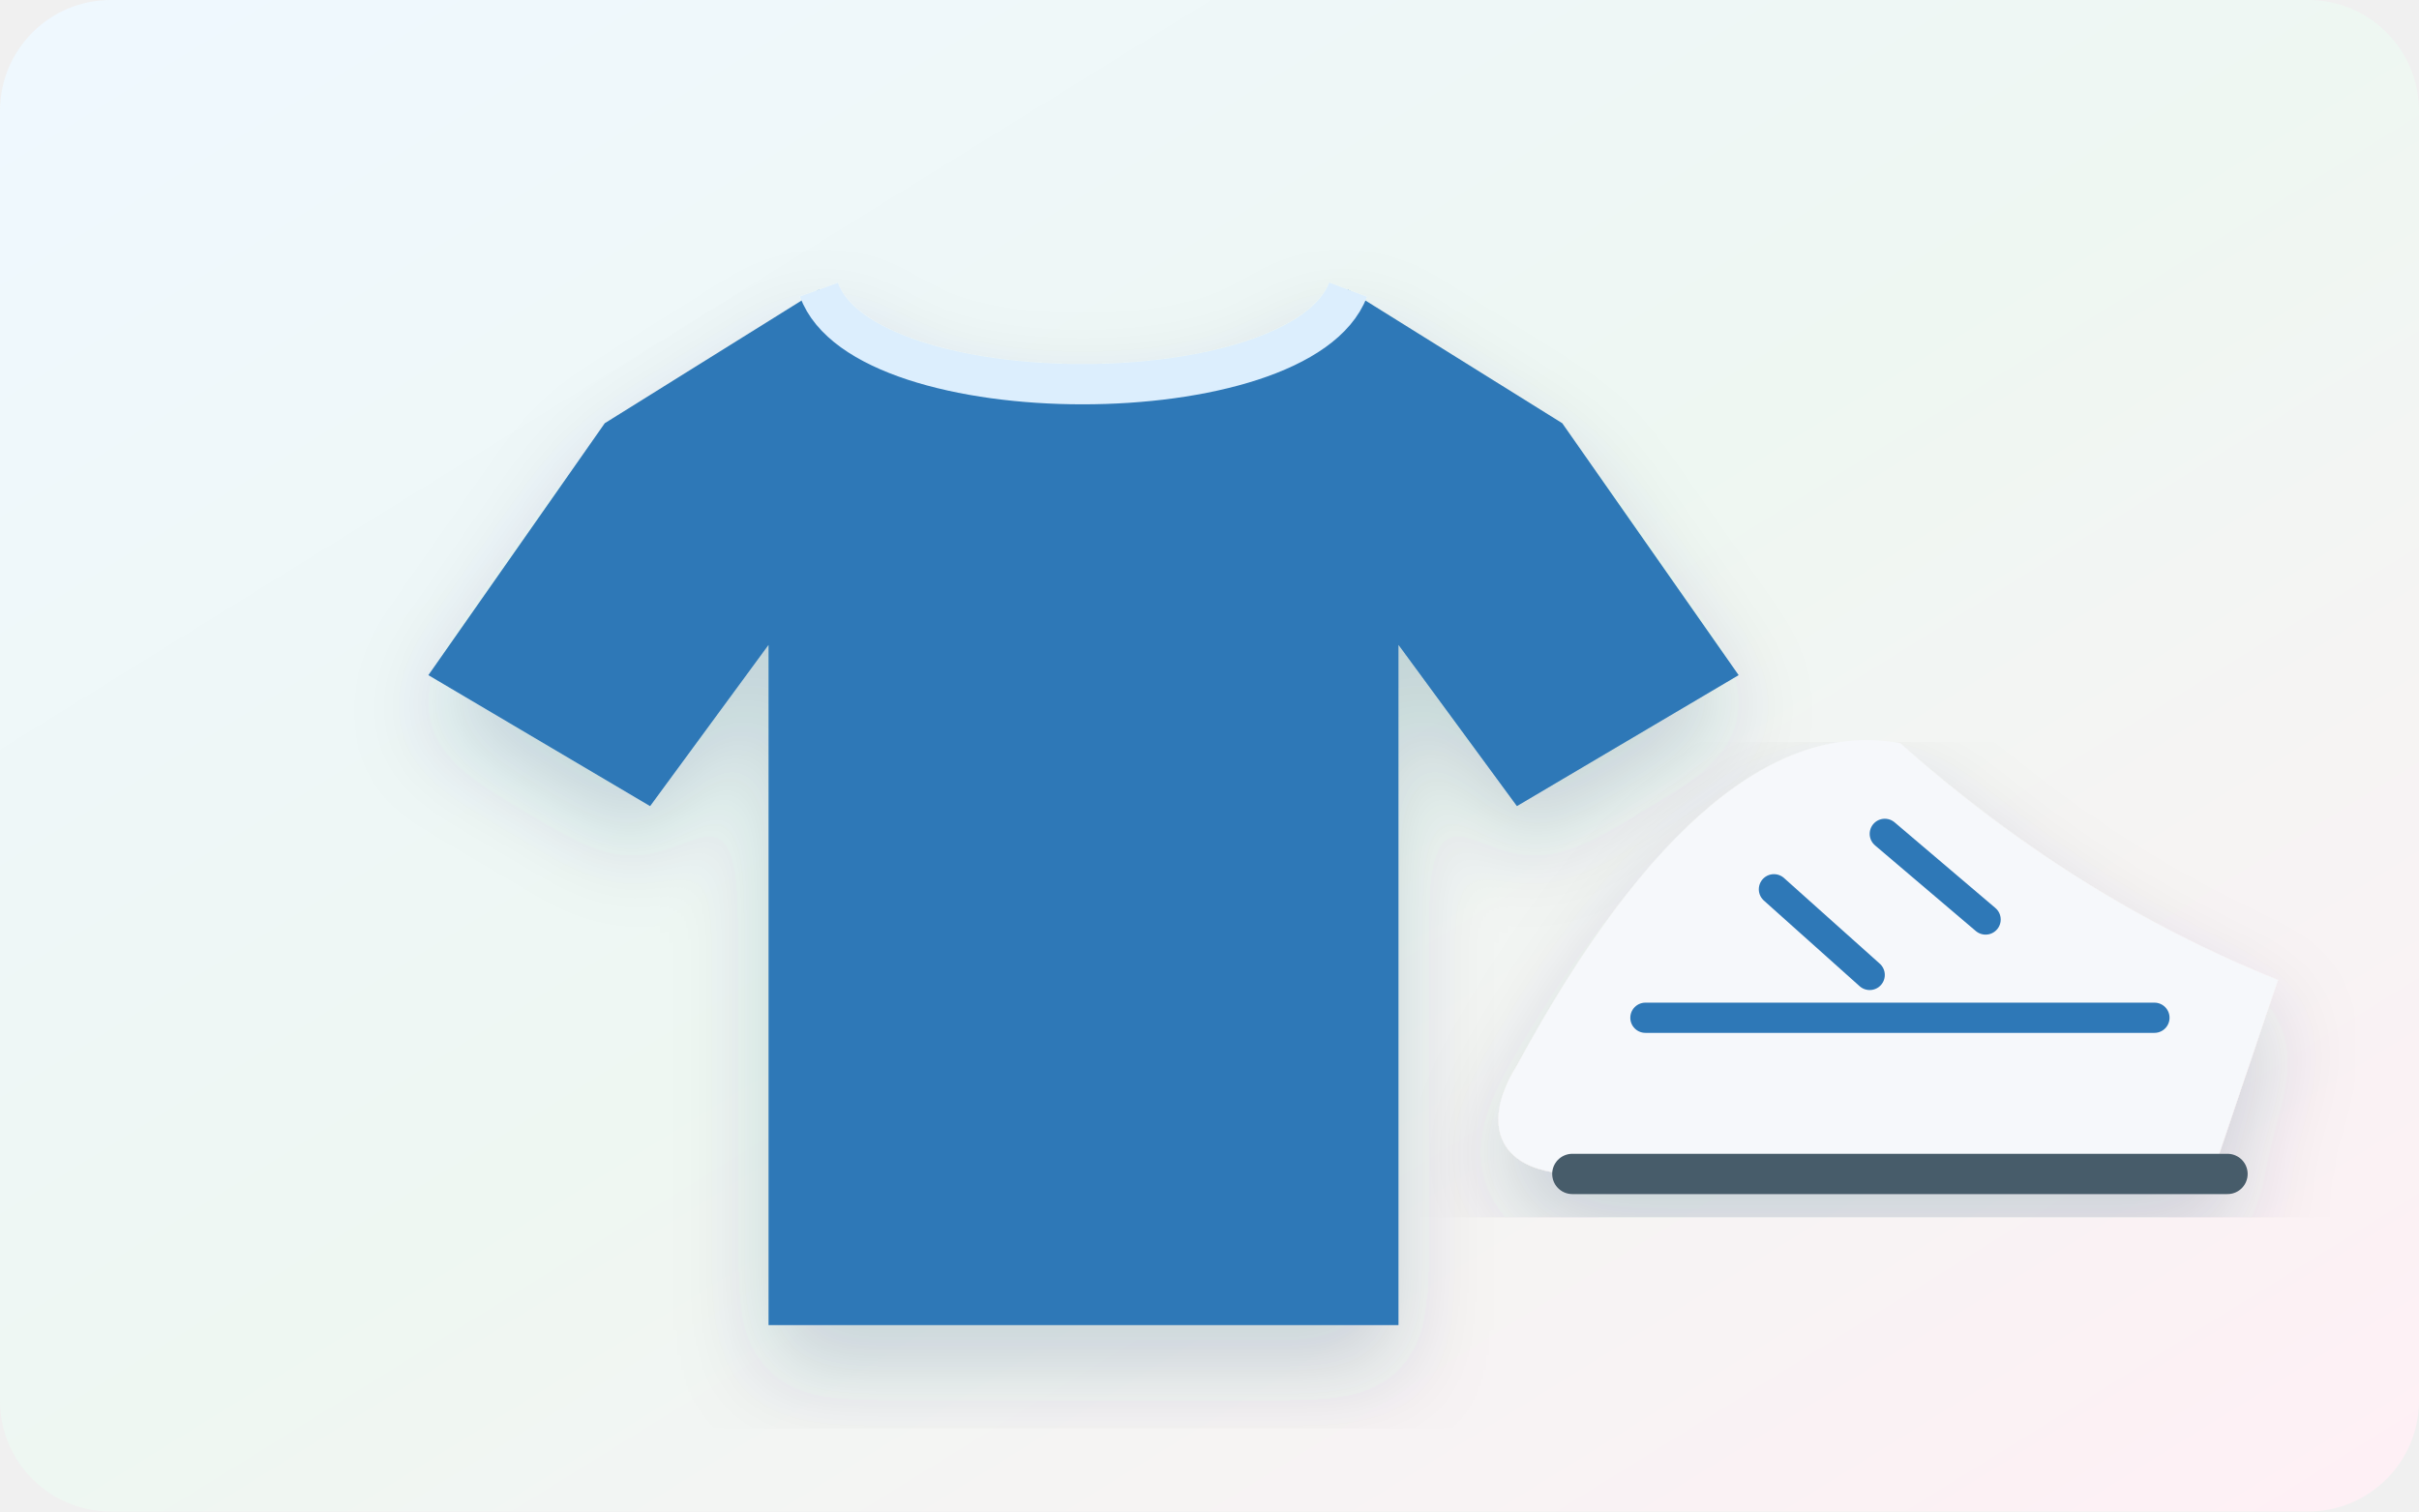
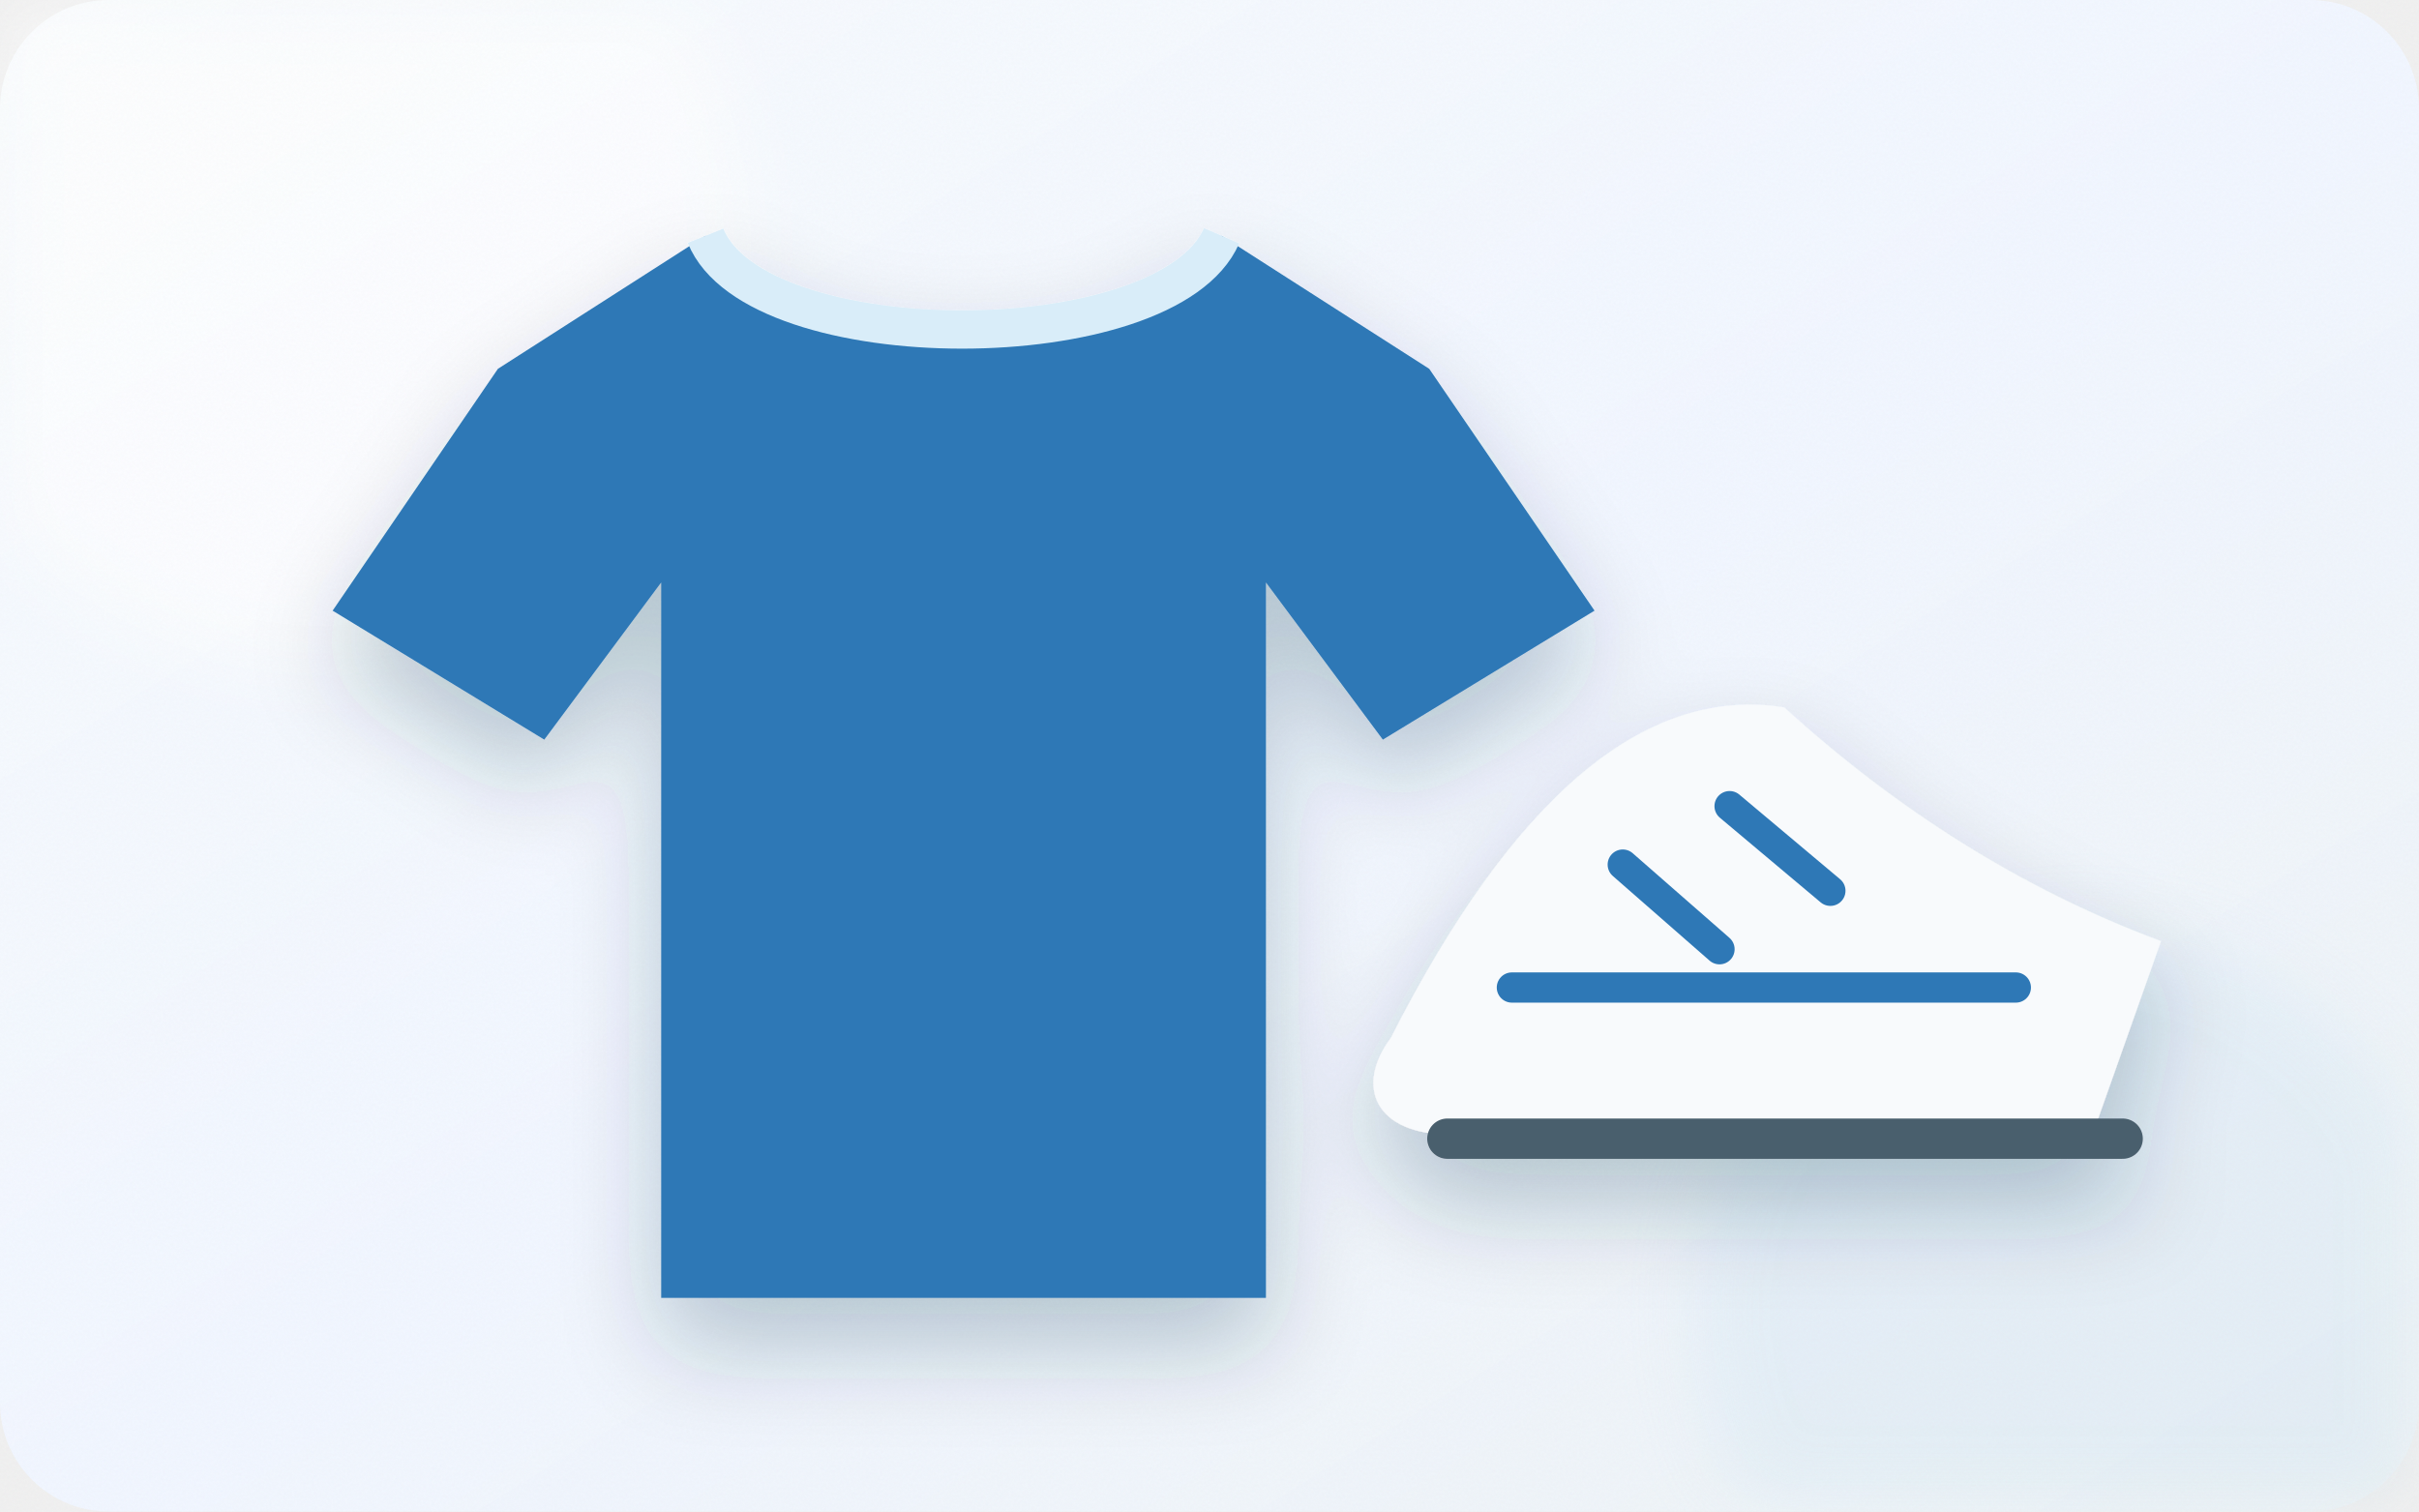
- <svg xmlns="http://www.w3.org/2000/svg" viewBox="0 0 960 600">
+ <svg xmlns="http://www.w3.org/2000/svg" viewBox="0 0 1200 750" role="img">
  <defs>
-     <linearGradient id="b" x1="0" y1="0" x2="1" y2="1">
-       <stop stop-color="#eff8ff" />
-       <stop offset=".5" stop-color="#eef7f2" />
-       <stop offset="1" stop-color="#fff0f5" />
+     <linearGradient id="bg" x1="0" y1="0" x2="1" y2="1">
+       <stop stop-color="#f8fbfd" />
+       <stop offset=".52" stop-color="#f1f6ff" />
+       <stop offset="1" stop-color="#eef3f5" />
    </linearGradient>
-     <filter id="s">
-       <feDropShadow dx="0" dy="18" stdDeviation="18" flood-color="#173e61" flood-opacity=".18" />
+     <linearGradient id="navy" x1="0" y1="0" x2="1" y2="1">
+       <stop stop-color="#1f4d78" />
+       <stop offset=".55" stop-color="#0d2e4c" />
+       <stop offset="1" stop-color="#071b2e" />
+     </linearGradient>
+     <linearGradient id="gold" x1="0" y1="0" x2="1" y2="1">
+       <stop stop-color="#fff0a6" />
+       <stop offset=".45" stop-color="#e6b84b" />
+       <stop offset="1" stop-color="#9f6b16" />
+     </linearGradient>
+     <linearGradient id="steel" x1="0" y1="0" x2="1" y2="1">
+       <stop stop-color="#53616e" />
+       <stop offset=".48" stop-color="#1f2932" />
+       <stop offset="1" stop-color="#080d12" />
+     </linearGradient>
+     <linearGradient id="blue" x1="0" y1="0" x2="1" y2="1">
+       <stop stop-color="#67c3f5" />
+       <stop offset=".5" stop-color="#2877b7" />
+       <stop offset="1" stop-color="#12466f" />
+     </linearGradient>
+     <radialGradient id="lens" cx=".38" cy=".32" r=".72">
+       <stop stop-color="#9ef4ff" />
+       <stop offset=".18" stop-color="#4db5e5" />
+       <stop offset=".48" stop-color="#254d7b" />
+       <stop offset=".78" stop-color="#152538" />
+       <stop offset="1" stop-color="#060b11" />
+     </radialGradient>
+     <filter id="shadow" x="-30%" y="-30%" width="160%" height="180%">
+       <feDropShadow dx="0" dy="24" stdDeviation="24" flood-color="#0c2f4e" flood-opacity=".24" />
+     </filter>
+     <filter id="soft">
+       <feGaussianBlur stdDeviation="18" />
+     </filter>
+     <filter id="grain" x="-20%" y="-20%" width="140%" height="140%">
+       <feTurbulence type="fractalNoise" baseFrequency=".72" numOctaves="2" seed="12" />
+       <feColorMatrix values="1 0 0 0 0 0 1 0 0 0 0 0 1 0 0 0 0 0 .055 0" />
    </filter>
  </defs>
-   <rect width="960" height="600" rx="44" fill="url(#b)" />
-   <g transform="translate(170 80)" filter="url(#s)">
-     <path d="M155 35 70 88 0 188l88 52 47-64v270h250V176l47 64 88-52-70-100-85-53c-35 48-175 48-210 0Z" fill="#2e78b7" />
-     <path d="M155 35c18 50 191 50 210 0" fill="none" stroke="#dceefd" stroke-width="16" />
-   </g>
-   <g transform="translate(590 235)" filter="url(#s)">
-     <path d="M12 188c52-96 103-137 152-128 45 40 95 72 150 94l-26 77H36c-31 0-39-19-24-43Z" fill="#f6f8fb" />
-     <path d="M63 169h202M114 118l38 34M158 96l40 34" stroke="#2e78b7" stroke-width="12" stroke-linecap="round" />
-     <path d="M34 231h260" stroke="#475c6b" stroke-width="16" stroke-linecap="round" />
+   <rect width="1200" height="750" rx="54" fill="url(#bg)" />
+   <circle cx="160" cy="120" r="210" fill="#fff" opacity=".58" filter="url(#soft)" />
+   <circle cx="1030" cy="650" r="190" fill="#b7d9ee" opacity=".20" filter="url(#soft)" />
+   <rect width="1200" height="750" rx="54" filter="url(#grain)" opacity=".65" />
+   <g filter="url(#shadow)" transform="translate(165 75)">
+     <path d="M185 42 82 108 0 228l105 64 58-78v355h300V214l58 78 105-64-82-120-103-66c-43 58-211 58-256 0Z" fill="#2e78b6" />
+     <path d="M185 42c25 62 229 62 256 0" fill="none" stroke="#d9edf9" stroke-width="19" />
+     <g transform="translate(505 190)">
+       <path d="M20 250c60-118 125-175 195-164 55 50 117 90 187 116l-34 96H50c-38 0-48-24-30-48Z" fill="#f8fafc" />
+       <path d="M80 225h250M135 164l48 42M188 135l50 42" stroke="#2e78b6" stroke-width="15" stroke-linecap="round" />
+       <path d="M48 300h335" stroke="#4a5f6d" stroke-width="20" stroke-linecap="round" />
+     </g>
  </g>
</svg>
